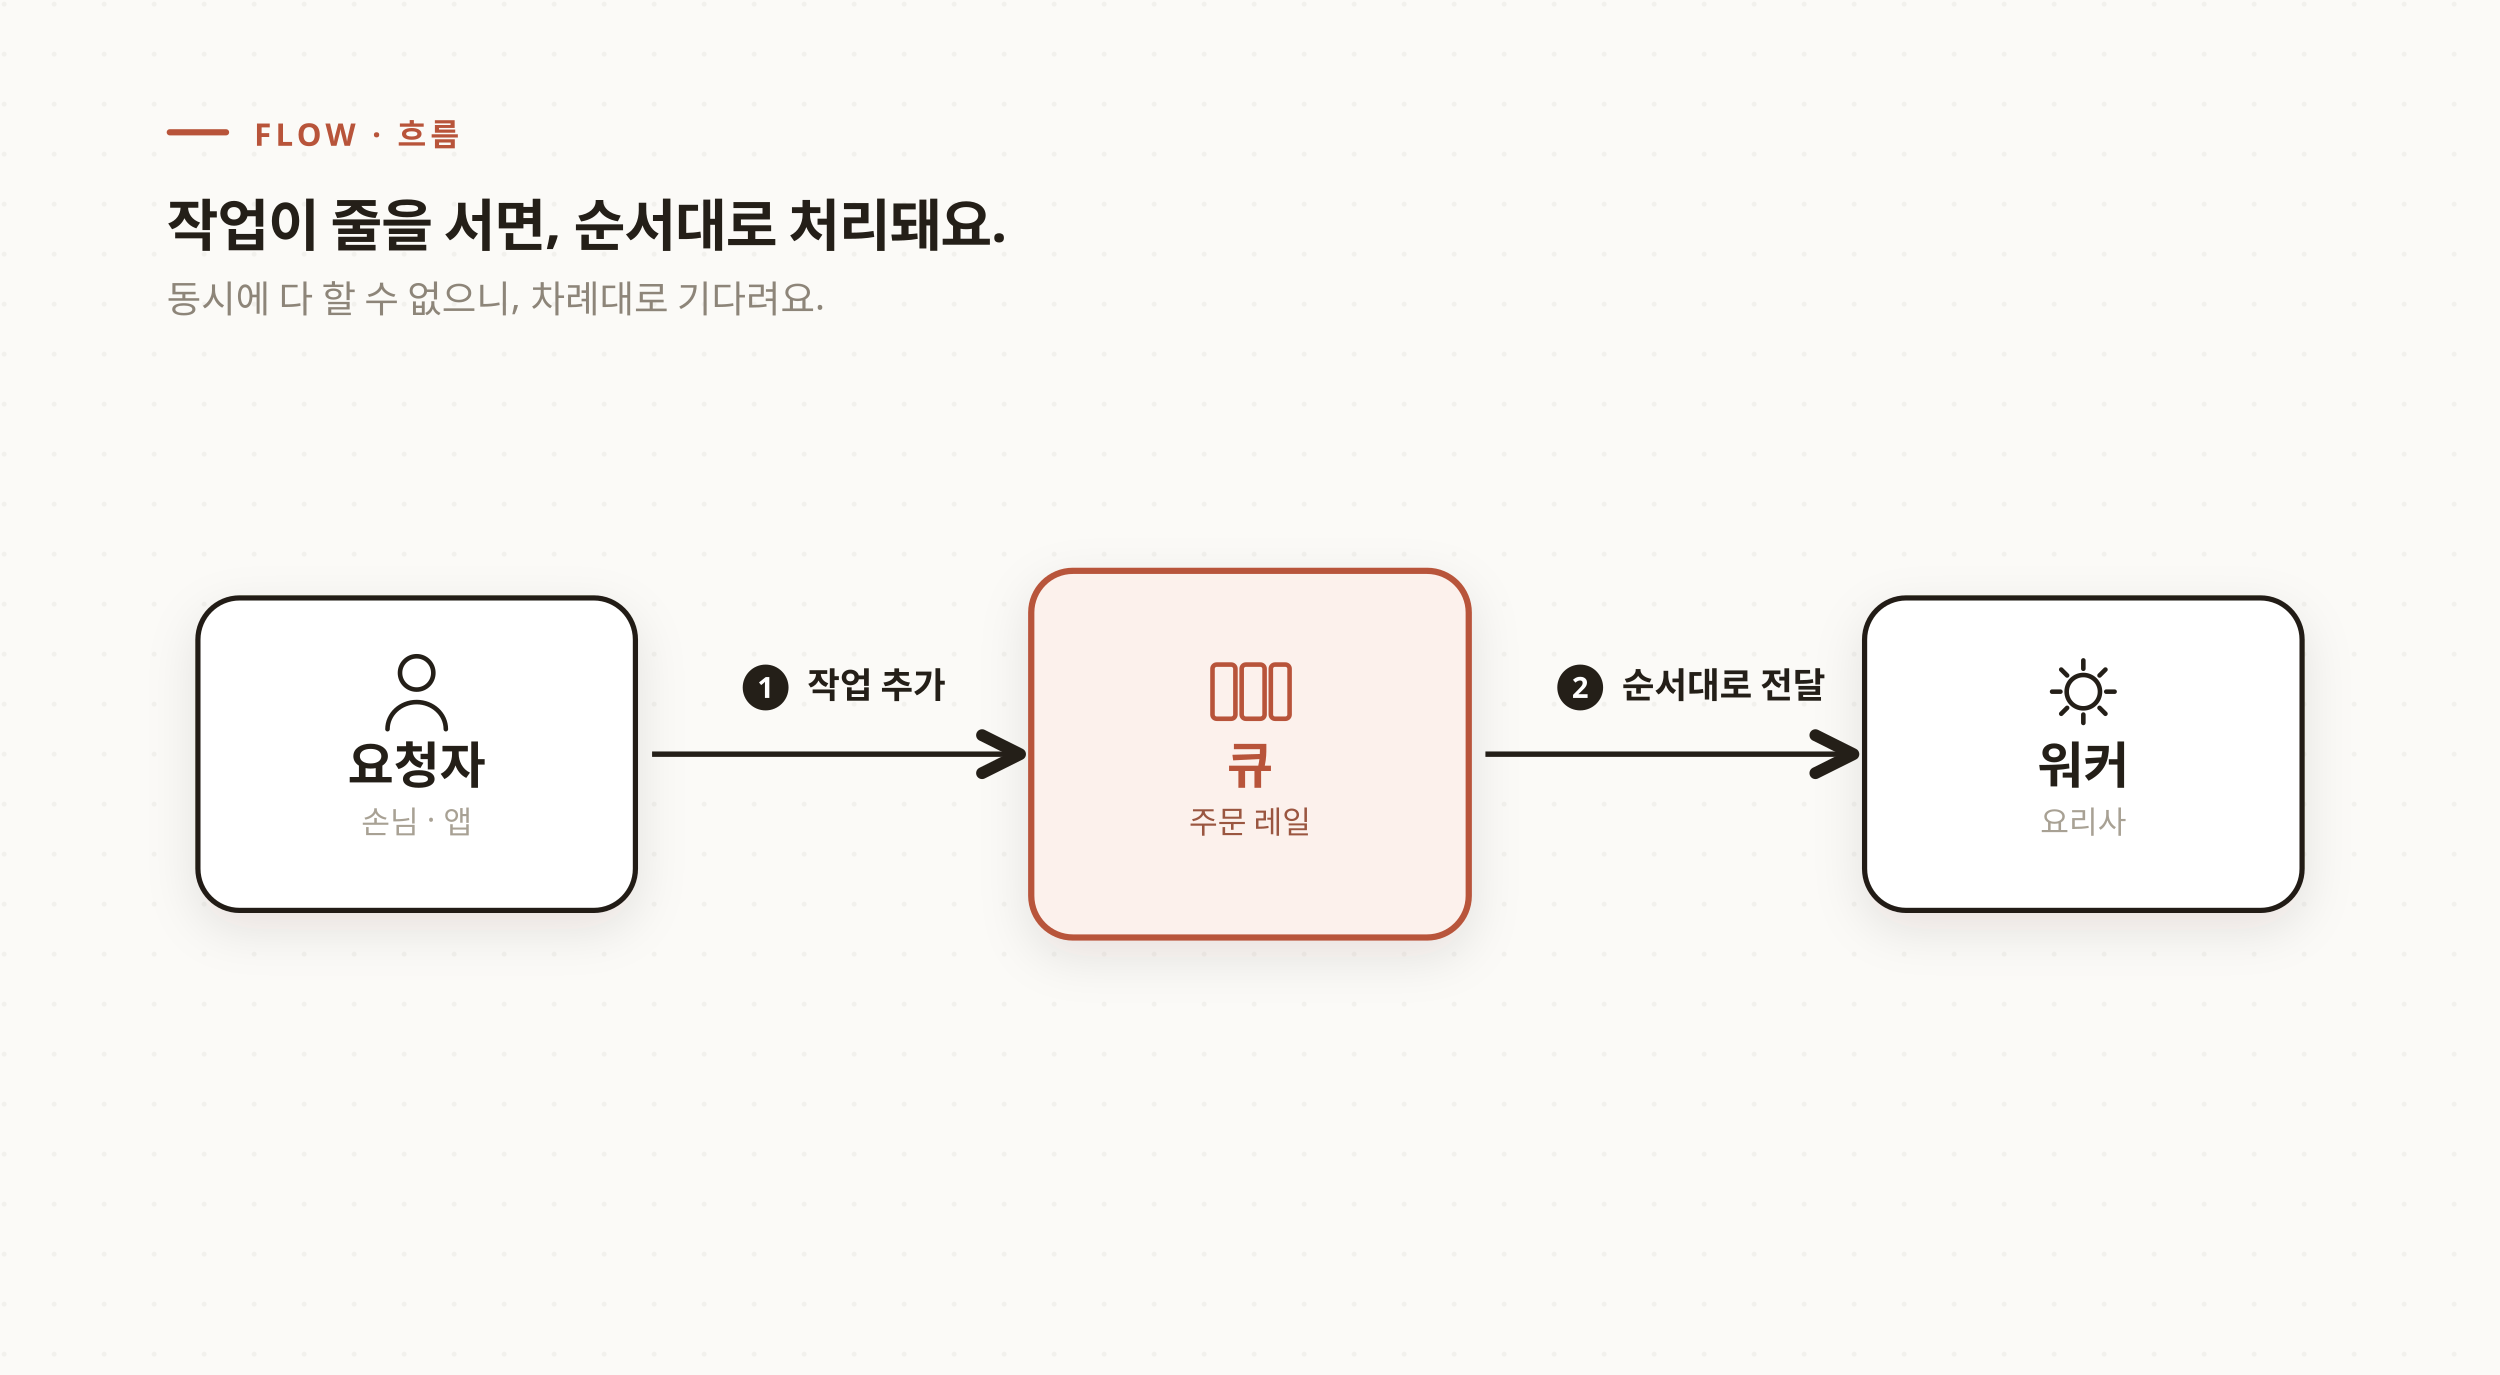
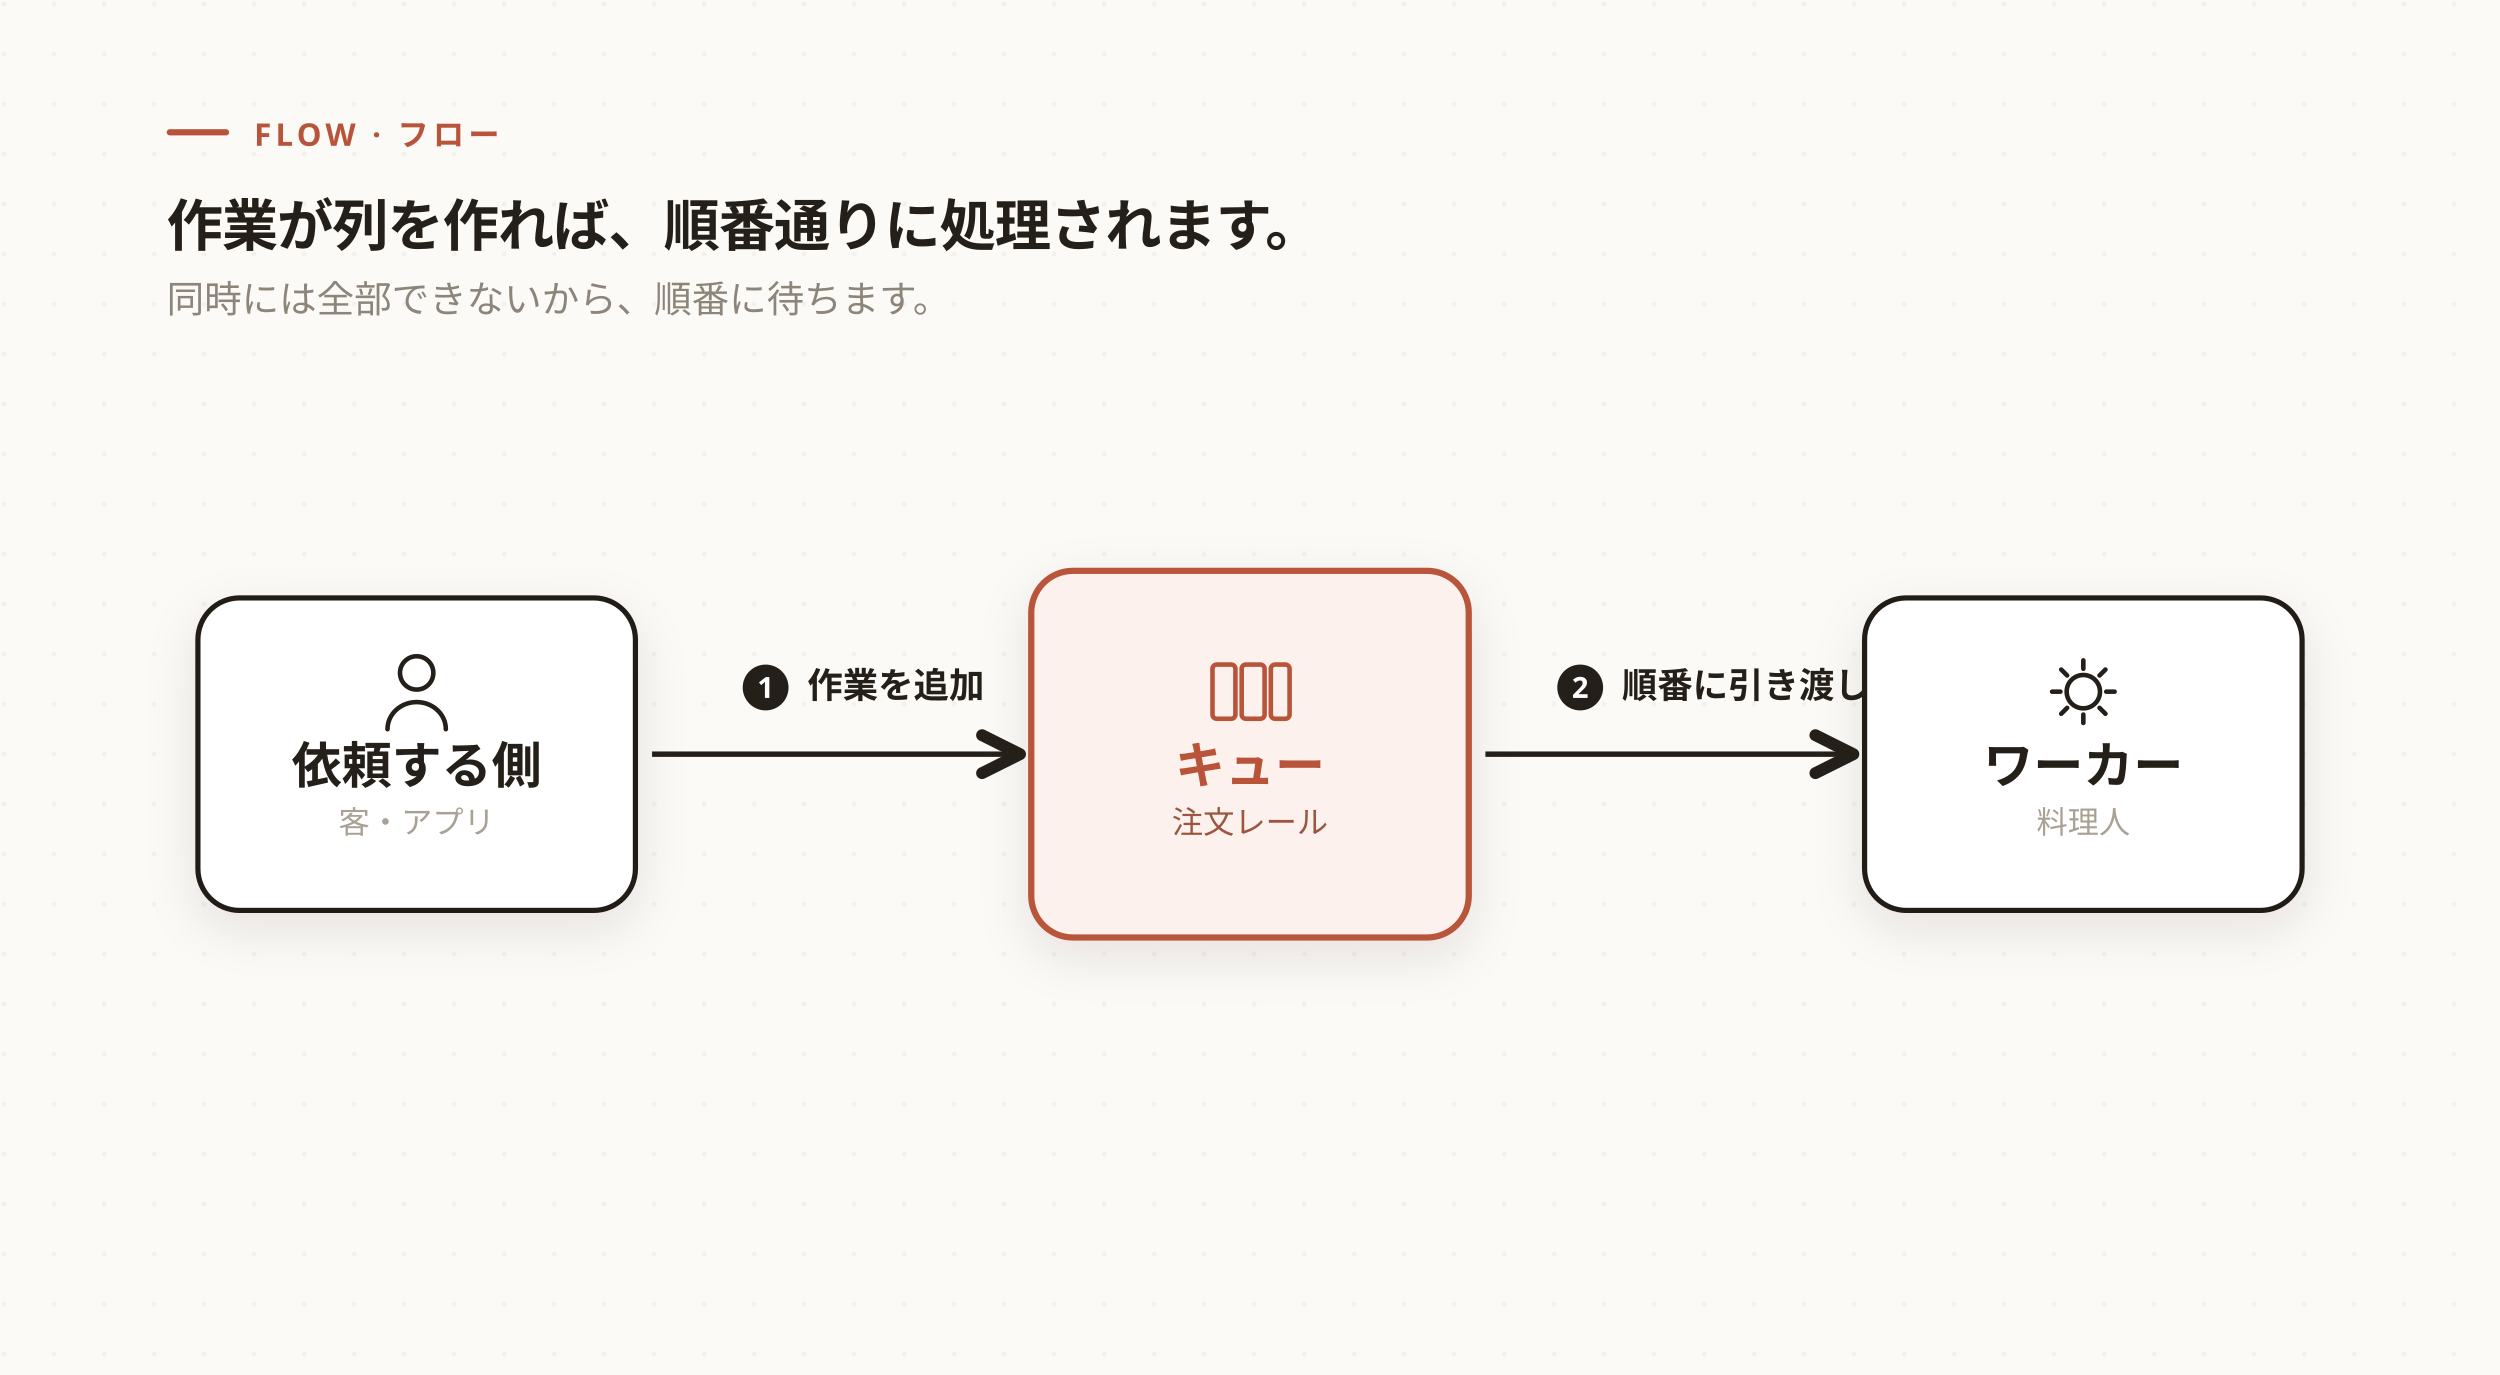
- <svg xmlns="http://www.w3.org/2000/svg" viewBox="0 0 1200 660" width="1200" height="660" role="img" font-family="AtoZ, Pretendard, sans-serif">
+ <svg xmlns="http://www.w3.org/2000/svg" viewBox="0 0 1200 660" width="1200" height="660" role="img" font-family="Noto Sans JP, sans-serif">
  <defs>
    <filter id="soft" x="-40%" y="-40%" width="180%" height="200%">
      <feDropShadow dx="0" dy="8" stdDeviation="12" flood-color="#2a2118" flood-opacity="0.10" />
    </filter>
    <marker id="ai" markerWidth="13" markerHeight="13" refX="8.5" refY="6" orient="auto">
      <path d="M2.5 2.5 L9.5 6 L2.5 9.5" fill="none" stroke="#241f18" stroke-width="2.2" stroke-linecap="round" stroke-linejoin="round" />
    </marker>
    <marker id="aa" markerWidth="13" markerHeight="13" refX="8.5" refY="6" orient="auto">
      <path d="M2.5 2.5 L9.5 6 L2.5 9.5" fill="none" stroke="#b8543a" stroke-width="2.2" stroke-linecap="round" stroke-linejoin="round" />
    </marker>
    <pattern id="dots" width="24" height="24" patternUnits="userSpaceOnUse">
      <circle cx="2" cy="2" r="1.2" fill="#241f18" fill-opacity="0.04" />
    </pattern>
  </defs>
  <rect width="1200" height="660" fill="#fbfaf7" />
  <rect width="1200" height="660" fill="url(#dots)" />
  <rect x="80" y="62" width="30" height="3" rx="1.5" fill="#b8543a" />
-   <text x="122" y="70" font-size="15" font-weight="700" letter-spacing="2" fill="#b8543a">FLOW · 흐름</text>
-   <text x="80" y="118" font-size="27" font-weight="800" fill="#241f18" letter-spacing="-0.5">작업이 줄을 서면, 순서대로 처리돼요.</text>
-   <text x="80" y="150" font-size="18" font-weight="500" fill="#8d8579">동시에 다 할 수 없으니, 차례대로 기다려요.</text>
+   <text x="122" y="70" font-size="15" font-weight="700" letter-spacing="2" fill="#b8543a">FLOW · フロー</text>
+   <text x="80" y="118" font-size="27" font-weight="800" fill="#241f18" letter-spacing="-0.5">作業が列を作れば、順番通りに処理されます。</text>
+   <text x="80" y="150" font-size="18" font-weight="500" fill="#8d8579">同時には全部できないから、順番に待ちます。</text>
  <g filter="url(#soft)">
    <rect x="95" y="287" width="210" height="150" rx="20" fill="#ffffff" stroke="#241f18" stroke-width="2.5" />
  </g>
  <g stroke="#241f18" stroke-width="2.2" fill="none" stroke-linecap="round" stroke-linejoin="round" transform="translate(200 332)">
    <circle cx="0" cy="-9" r="8" />
    <path d="M-14 18 a14 13 0 0 1 28 0" />
  </g>
-   <text x="200" y="376" text-anchor="middle" font-size="24" font-weight="800" fill="#241f18">요청자</text>
-   <text x="200" y="400" text-anchor="middle" font-size="15" font-weight="500" fill="#a8a194">손님 · 앱</text>
+   <text x="200" y="376" text-anchor="middle" font-size="24" font-weight="800" fill="#241f18">依頼する側</text>
+   <text x="200" y="400" text-anchor="middle" font-size="15" font-weight="500" fill="#a8a194">客・アプリ</text>
  <g filter="url(#soft)">
    <rect x="495" y="274" width="210" height="176" rx="20" fill="#fcf1ec" stroke="#b8543a" stroke-width="3" />
  </g>
  <g stroke="#b8543a" stroke-width="2.2" fill="none" stroke-linecap="round" stroke-linejoin="round" transform="translate(600 332)">
    <rect x="-18" y="-13" width="11" height="26" rx="2" />
    <rect x="-4" y="-13" width="11" height="26" rx="2" />
    <rect x="10" y="-13" width="9" height="26" rx="2" />
  </g>
-   <text x="600" y="376" text-anchor="middle" font-size="24" font-weight="800" fill="#b8543a">큐</text>
-   <text x="600" y="400" text-anchor="middle" font-size="15" font-weight="500" fill="#9a5640">주문 레일</text>
+   <text x="600" y="376" text-anchor="middle" font-size="24" font-weight="800" fill="#b8543a">キュー</text>
+   <text x="600" y="400" text-anchor="middle" font-size="15" font-weight="500" fill="#9a5640">注文レール</text>
  <g filter="url(#soft)">
    <rect x="895" y="287" width="210" height="150" rx="20" fill="#ffffff" stroke="#241f18" stroke-width="2.5" />
  </g>
  <g stroke="#241f18" stroke-width="2.2" fill="none" stroke-linecap="round" stroke-linejoin="round" transform="translate(1000 332)">
    <circle cx="0" cy="0" r="8" />
    <g>
      <line x1="11" y1="0" x2="15" y2="0" />
      <line x1="7.778" y1="7.778" x2="10.607" y2="10.607" />
      <line x1="1.45947e-05" y1="11" x2="1.99019e-05" y2="15" />
      <line x1="-7.778" y1="7.778" x2="-10.607" y2="10.607" />
      <line x1="-11" y1="2.91895e-05" x2="-15" y2="3.98038e-05" />
      <line x1="-7.778" y1="-7.778" x2="-10.607" y2="-10.607" />
      <line x1="-4.37842e-05" y1="-11" x2="-5.97058e-05" y2="-15" />
      <line x1="7.778" y1="-7.778" x2="10.607" y2="-10.607" />
    </g>
  </g>
-   <text x="1000" y="376" text-anchor="middle" font-size="24" font-weight="800" fill="#241f18">워커</text>
-   <text x="1000" y="400" text-anchor="middle" font-size="15" font-weight="500" fill="#a8a194">요리사</text>
+   <text x="1000" y="376" text-anchor="middle" font-size="24" font-weight="800" fill="#241f18">ワーカー</text>
+   <text x="1000" y="400" text-anchor="middle" font-size="15" font-weight="500" fill="#a8a194">料理人</text>
  <line x1="313" y1="362" x2="487" y2="362" stroke="#241f18" stroke-width="2.6" marker-end="url(#ai)" />
  <g transform="translate(367.5 330)">
    <circle r="11" fill="#241f18" />
    <text y="5" text-anchor="middle" font-size="14" font-weight="700" fill="#fff">1</text>
-     <text x="20" y="5" font-size="17" font-weight="600" fill="#241f18">작업 추가</text>
+     <text x="20" y="5" font-size="17" font-weight="600" fill="#241f18">作業を追加</text>
  </g>
  <line x1="713" y1="362" x2="887" y2="362" stroke="#241f18" stroke-width="2.6" marker-end="url(#ai)" />
  <g transform="translate(758.5 330)">
    <circle r="11" fill="#241f18" />
    <text y="5" text-anchor="middle" font-size="14" font-weight="700" fill="#fff">2</text>
-     <text x="20" y="5" font-size="17" font-weight="600" fill="#241f18">순서대로 전달</text>
+     <text x="20" y="5" font-size="17" font-weight="600" fill="#241f18">順番に引き渡し</text>
  </g>
</svg>
